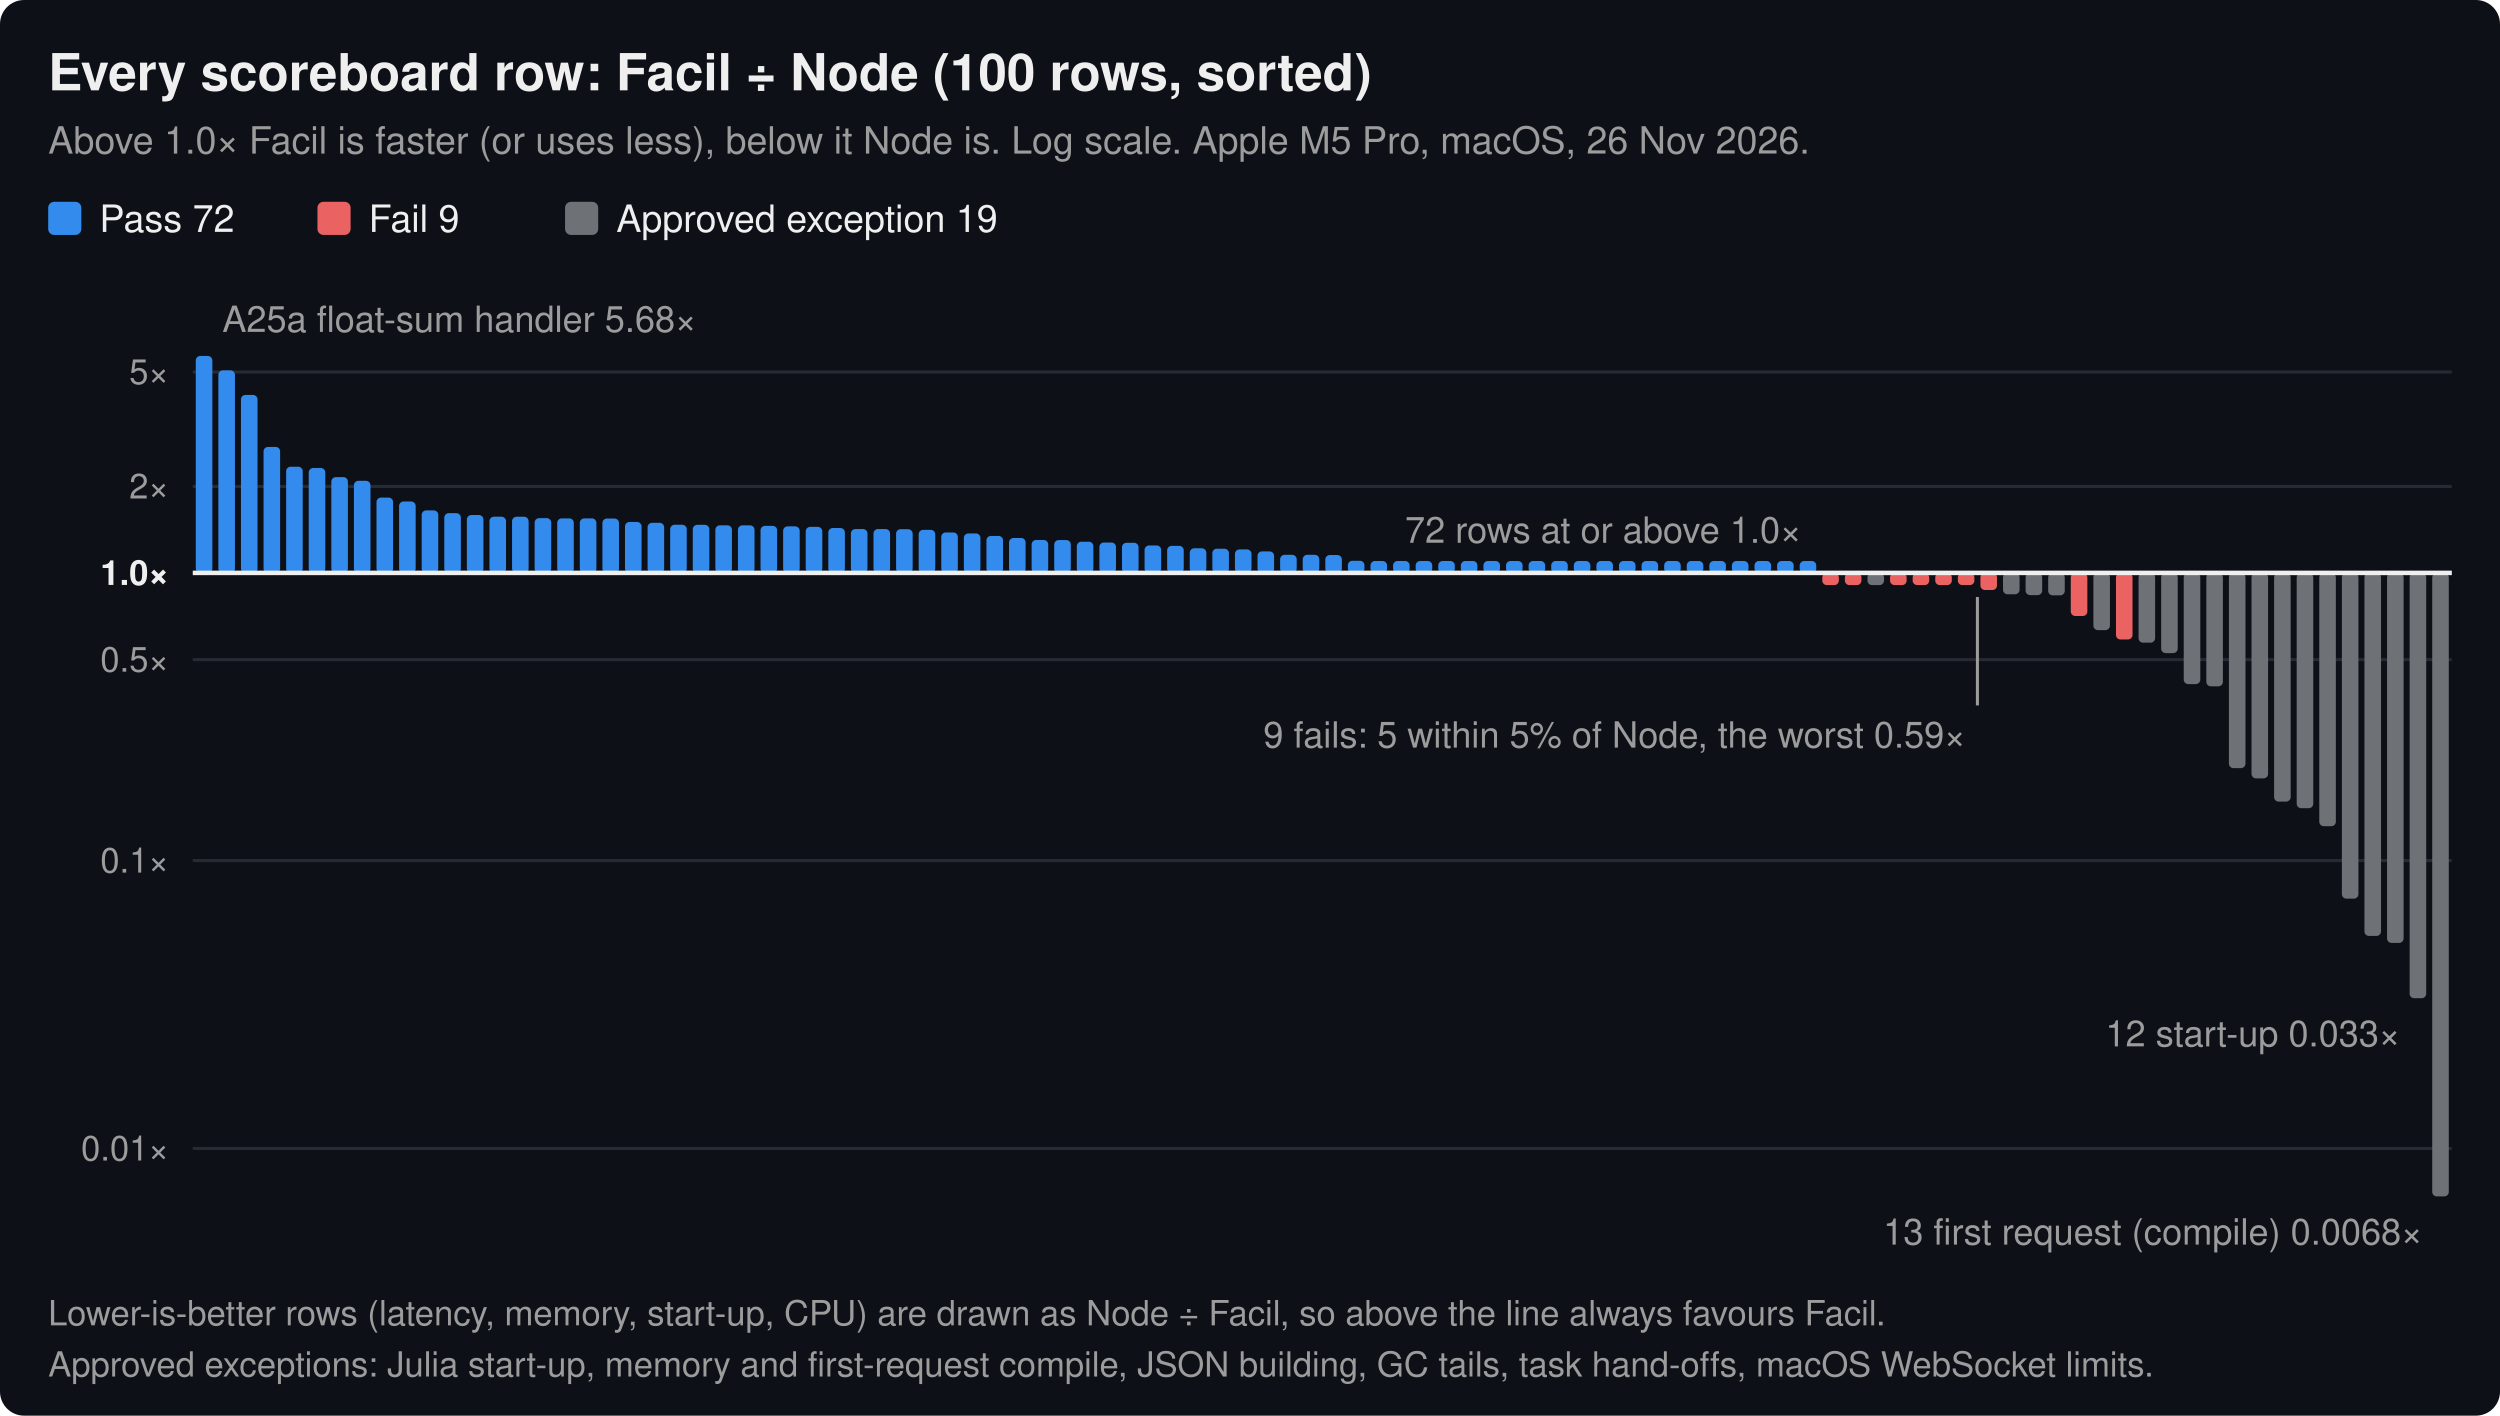
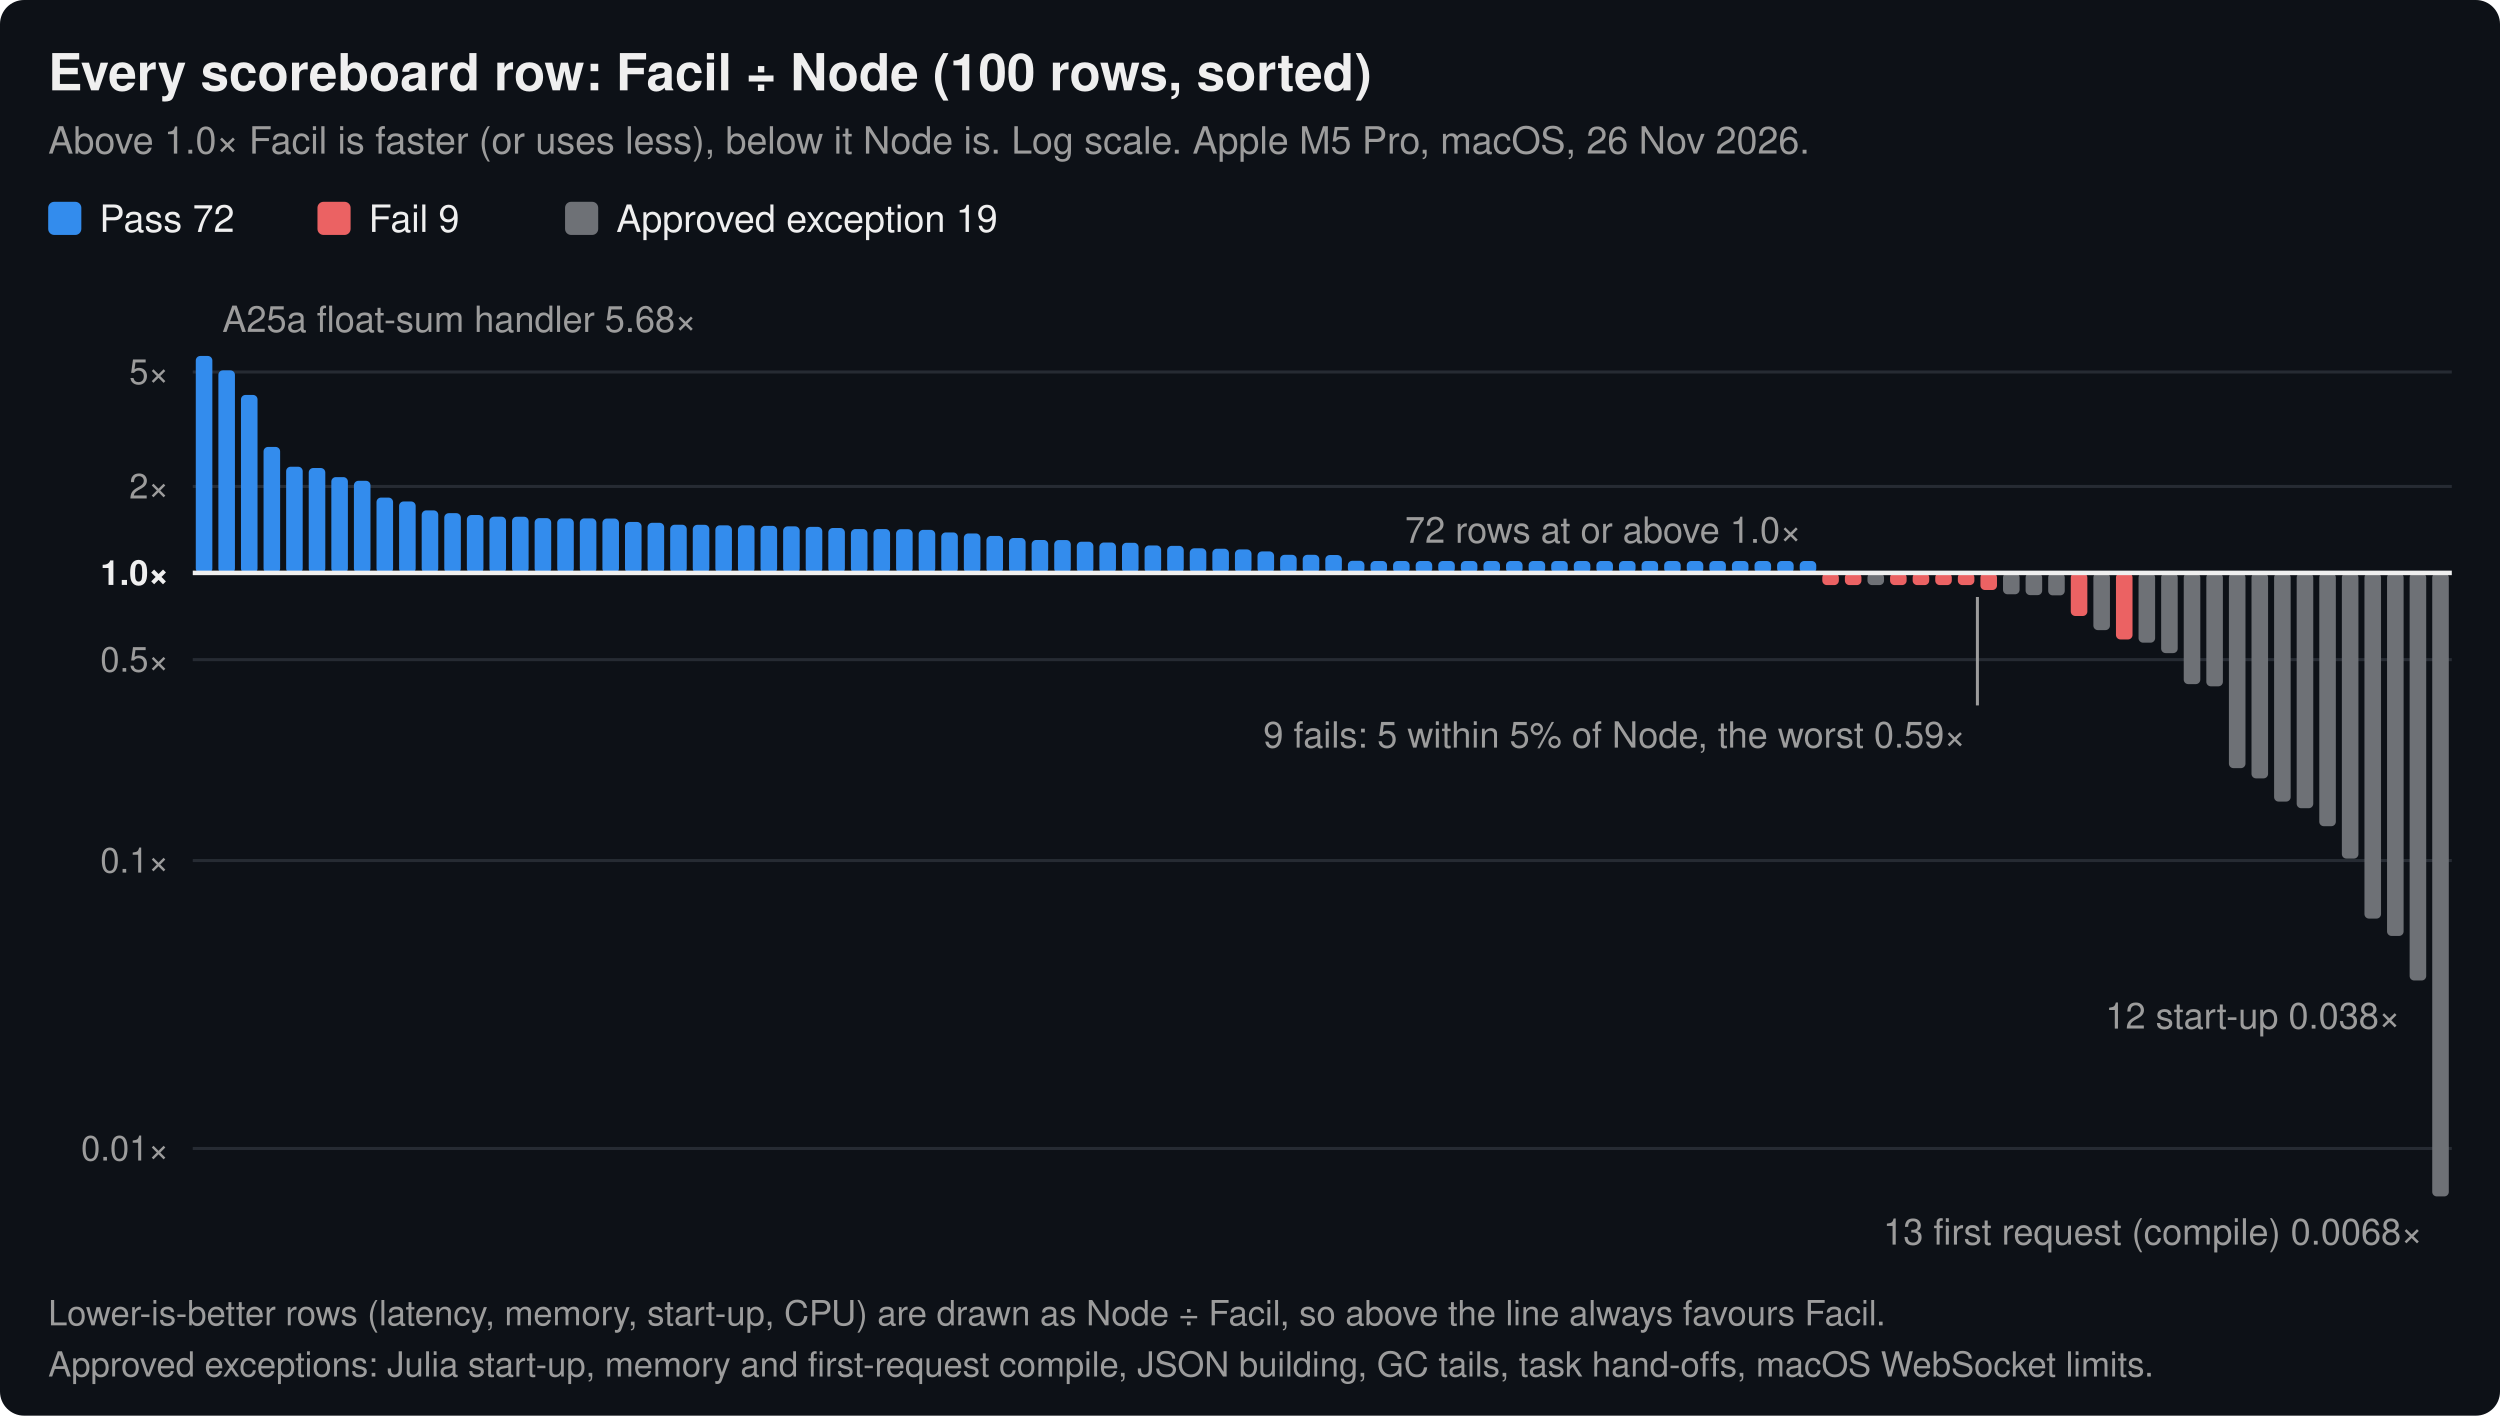
<svg xmlns="http://www.w3.org/2000/svg" width="830" height="470" viewBox="0 0 830 470" role="img" aria-labelledby="t d" font-family="system-ui, -apple-system, Segoe UI, Helvetica, Arial, sans-serif">
  <rect width="830" height="470" rx="8" fill="#0d1117" />
  <text x="16" y="30" font-size="17" font-weight="600" fill="#efefef">Every scoreboard row: Facil ÷ Node (100 rows, sorted)</text>
  <text x="16" y="51" font-size="12.5" fill="#9c9c9c">Above 1.0× Facil is faster (or uses less), below it Node is. Log scale. Apple M5 Pro, macOS, 26 Nov 2026.</text>
  <rect x="16" y="67" width="11" height="11" rx="2" fill="#338ced" />
  <text x="33" y="77" font-size="12.5" fill="#efefef">Pass 72</text>
  <rect x="105.4" y="67" width="11" height="11" rx="2" fill="#eb6263" />
  <text x="122.4" y="77" font-size="12.5" fill="#efefef">Fail 9</text>
  <rect x="187.6" y="67" width="11" height="11" rx="2" fill="#6e7176" />
  <text x="204.6" y="77" font-size="12.5" fill="#efefef">Approved exception 19</text>
  <line x1="64" y1="381.3" x2="814" y2="381.3" stroke="#262b33" stroke-width="1" />
  <text x="56" y="385.3" font-size="11.5" text-anchor="end" fill="#9c9c9c">0.01×</text>
  <line x1="64" y1="285.7" x2="814" y2="285.7" stroke="#262b33" stroke-width="1" />
  <text x="56" y="289.7" font-size="11.5" text-anchor="end" fill="#9c9c9c">0.1×</text>
  <line x1="64" y1="219.0" x2="814" y2="219.0" stroke="#262b33" stroke-width="1" />
  <text x="56" y="223.0" font-size="11.5" text-anchor="end" fill="#9c9c9c">0.5×</text>
  <line x1="64" y1="161.5" x2="814" y2="161.5" stroke="#262b33" stroke-width="1" />
  <text x="56" y="165.5" font-size="11.5" text-anchor="end" fill="#9c9c9c">2×</text>
  <line x1="64" y1="123.5" x2="814" y2="123.5" stroke="#262b33" stroke-width="1" />
  <text x="56" y="127.5" font-size="11.5" text-anchor="end" fill="#9c9c9c">5×</text>
  <g>
    <rect x="65.00" y="118.18" width="5.50" height="72.07" rx="1.5" fill="#338ced" />
  </g>
  <g>
    <rect x="72.50" y="122.96" width="5.50" height="67.29" rx="1.5" fill="#338ced" />
  </g>
  <g>
    <rect x="80.00" y="131.12" width="5.50" height="59.12" rx="1.5" fill="#338ced" />
  </g>
  <g>
    <rect x="87.50" y="148.38" width="5.50" height="41.87" rx="1.5" fill="#338ced" />
  </g>
  <g>
    <rect x="95.00" y="154.95" width="5.50" height="35.30" rx="1.5" fill="#338ced" />
  </g>
  <g>
    <rect x="102.50" y="155.38" width="5.50" height="34.87" rx="1.5" fill="#338ced" />
  </g>
  <g>
    <rect x="110.00" y="158.40" width="5.50" height="31.84" rx="1.5" fill="#338ced" />
  </g>
  <g>
    <rect x="117.50" y="159.63" width="5.50" height="30.61" rx="1.5" fill="#338ced" />
  </g>
  <g>
    <rect x="125.00" y="165.20" width="5.50" height="25.04" rx="1.5" fill="#338ced" />
  </g>
  <g>
    <rect x="132.50" y="166.49" width="5.50" height="23.75" rx="1.5" fill="#338ced" />
  </g>
  <g>
    <rect x="140.00" y="169.45" width="5.50" height="20.80" rx="1.5" fill="#338ced" />
  </g>
  <g>
    <rect x="147.50" y="170.37" width="5.50" height="19.88" rx="1.5" fill="#338ced" />
  </g>
  <g>
    <rect x="155.00" y="170.99" width="5.50" height="19.26" rx="1.5" fill="#338ced" />
  </g>
  <g>
    <rect x="162.50" y="171.54" width="5.50" height="18.71" rx="1.5" fill="#338ced" />
  </g>
  <g>
    <rect x="170.00" y="171.56" width="5.50" height="18.68" rx="1.5" fill="#338ced" />
  </g>
  <g>
    <rect x="177.50" y="172.02" width="5.50" height="18.23" rx="1.5" fill="#338ced" />
  </g>
  <g>
    <rect x="185.00" y="172.10" width="5.50" height="18.15" rx="1.5" fill="#338ced" />
  </g>
  <g>
    <rect x="192.50" y="172.10" width="5.50" height="18.15" rx="1.5" fill="#338ced" />
  </g>
  <g>
    <rect x="200.00" y="172.15" width="5.50" height="18.10" rx="1.5" fill="#338ced" />
  </g>
  <g>
    <rect x="207.50" y="173.29" width="5.50" height="16.96" rx="1.5" fill="#338ced" />
  </g>
  <g>
    <rect x="215.00" y="173.57" width="5.50" height="16.68" rx="1.5" fill="#338ced" />
  </g>
  <g>
    <rect x="222.50" y="174.21" width="5.50" height="16.04" rx="1.5" fill="#338ced" />
  </g>
  <g>
    <rect x="230.00" y="174.24" width="5.50" height="16.01" rx="1.5" fill="#338ced" />
  </g>
  <g>
    <rect x="237.50" y="174.41" width="5.50" height="15.84" rx="1.5" fill="#338ced" />
  </g>
  <g>
    <rect x="245.00" y="174.41" width="5.50" height="15.84" rx="1.5" fill="#338ced" />
  </g>
  <g>
    <rect x="252.50" y="174.58" width="5.50" height="15.67" rx="1.5" fill="#338ced" />
  </g>
  <g>
    <rect x="260.00" y="174.75" width="5.50" height="15.50" rx="1.5" fill="#338ced" />
  </g>
  <g>
    <rect x="267.50" y="174.92" width="5.50" height="15.33" rx="1.5" fill="#338ced" />
  </g>
  <g>
    <rect x="275.00" y="175.30" width="5.50" height="14.95" rx="1.5" fill="#338ced" />
  </g>
  <g>
    <rect x="282.50" y="175.64" width="5.50" height="14.60" rx="1.5" fill="#338ced" />
  </g>
  <g>
    <rect x="290.00" y="175.64" width="5.50" height="14.60" rx="1.5" fill="#338ced" />
  </g>
  <g>
    <rect x="297.50" y="175.70" width="5.50" height="14.54" rx="1.5" fill="#338ced" />
  </g>
  <g>
    <rect x="305.00" y="175.91" width="5.50" height="14.34" rx="1.5" fill="#338ced" />
  </g>
  <g>
    <rect x="312.50" y="176.77" width="5.50" height="13.48" rx="1.5" fill="#338ced" />
  </g>
  <g>
    <rect x="320.00" y="177.10" width="5.50" height="13.15" rx="1.5" fill="#338ced" />
  </g>
  <g>
    <rect x="327.50" y="177.92" width="5.50" height="12.32" rx="1.5" fill="#338ced" />
  </g>
  <g>
    <rect x="335.00" y="178.61" width="5.50" height="11.64" rx="1.5" fill="#338ced" />
  </g>
  <g>
    <rect x="342.50" y="179.27" width="5.50" height="10.98" rx="1.5" fill="#338ced" />
  </g>
  <g>
    <rect x="350.00" y="179.30" width="5.50" height="10.95" rx="1.5" fill="#338ced" />
  </g>
  <g>
    <rect x="357.50" y="179.85" width="5.50" height="10.40" rx="1.5" fill="#338ced" />
  </g>
  <g>
    <rect x="365.00" y="180.11" width="5.50" height="10.14" rx="1.5" fill="#338ced" />
  </g>
  <g>
    <rect x="372.50" y="180.20" width="5.50" height="10.04" rx="1.5" fill="#338ced" />
  </g>
  <g>
    <rect x="380.00" y="181.09" width="5.50" height="9.16" rx="1.5" fill="#338ced" />
  </g>
  <g>
    <rect x="387.50" y="181.22" width="5.50" height="9.02" rx="1.5" fill="#338ced" />
  </g>
  <g>
    <rect x="395.00" y="182.03" width="5.50" height="8.21" rx="1.5" fill="#338ced" />
  </g>
  <g>
    <rect x="402.50" y="182.17" width="5.50" height="8.08" rx="1.5" fill="#338ced" />
  </g>
  <g>
    <rect x="410.00" y="182.41" width="5.50" height="7.84" rx="1.5" fill="#338ced" />
  </g>
  <g>
    <rect x="417.50" y="183.07" width="5.50" height="7.18" rx="1.5" fill="#338ced" />
  </g>
  <g>
    <rect x="425.00" y="184.20" width="5.50" height="6.05" rx="1.5" fill="#338ced" />
  </g>
  <g>
    <rect x="432.50" y="184.20" width="5.50" height="6.05" rx="1.5" fill="#338ced" />
  </g>
  <g>
    <rect x="440.00" y="184.27" width="5.50" height="5.98" rx="1.5" fill="#338ced" />
  </g>
  <g>
    <rect x="447.50" y="186.18" width="5.50" height="4.07" rx="1.5" fill="#338ced" />
  </g>
  <g>
    <rect x="455.00" y="186.25" width="5.50" height="4.00" rx="1.5" fill="#338ced" />
  </g>
  <g>
    <rect x="462.50" y="186.25" width="5.50" height="4.00" rx="1.5" fill="#338ced" />
  </g>
  <g>
    <rect x="470.00" y="186.25" width="5.50" height="4.00" rx="1.5" fill="#338ced" />
  </g>
  <g>
    <rect x="477.50" y="186.25" width="5.50" height="4.00" rx="1.5" fill="#338ced" />
  </g>
  <g>
    <rect x="485.00" y="186.25" width="5.50" height="4.00" rx="1.5" fill="#338ced" />
  </g>
  <g>
    <rect x="492.50" y="186.25" width="5.50" height="4.00" rx="1.5" fill="#338ced" />
  </g>
  <g>
    <rect x="500.00" y="186.25" width="5.50" height="4.00" rx="1.5" fill="#338ced" />
  </g>
  <g>
    <rect x="507.50" y="186.25" width="5.50" height="4.00" rx="1.5" fill="#338ced" />
  </g>
  <g>
    <rect x="515.00" y="186.25" width="5.50" height="4.00" rx="1.5" fill="#338ced" />
  </g>
  <g>
    <rect x="522.50" y="186.25" width="5.50" height="4.00" rx="1.5" fill="#338ced" />
  </g>
  <g>
    <rect x="530.00" y="186.25" width="5.50" height="4.00" rx="1.5" fill="#338ced" />
  </g>
  <g>
    <rect x="537.50" y="186.25" width="5.50" height="4.00" rx="1.5" fill="#338ced" />
  </g>
  <g>
    <rect x="545.00" y="186.25" width="5.50" height="4.00" rx="1.5" fill="#338ced" />
  </g>
  <g>
    <rect x="552.50" y="186.25" width="5.50" height="4.00" rx="1.5" fill="#338ced" />
  </g>
  <g>
    <rect x="560.00" y="186.25" width="5.50" height="4.00" rx="1.5" fill="#338ced" />
  </g>
  <g>
    <rect x="567.50" y="186.25" width="5.50" height="4.00" rx="1.5" fill="#338ced" />
  </g>
  <g>
    <rect x="575.00" y="186.25" width="5.50" height="4.00" rx="1.5" fill="#338ced" />
  </g>
  <g>
    <rect x="582.50" y="186.25" width="5.50" height="4.00" rx="1.5" fill="#338ced" />
  </g>
  <g>
    <rect x="590.00" y="186.25" width="5.50" height="4.00" rx="1.5" fill="#338ced" />
  </g>
  <g>
    <rect x="597.50" y="186.25" width="5.50" height="4.00" rx="1.5" fill="#338ced" />
  </g>
  <g>
    <rect x="605.00" y="190.25" width="5.50" height="4.00" rx="1.5" fill="#eb6263" />
  </g>
  <g>
    <rect x="612.50" y="190.25" width="5.50" height="4.00" rx="1.5" fill="#eb6263" />
  </g>
  <g>
    <rect x="620.00" y="190.25" width="5.50" height="4.00" rx="1.5" fill="#6e7176" />
  </g>
  <g>
    <rect x="627.50" y="190.25" width="5.50" height="4.00" rx="1.5" fill="#eb6263" />
  </g>
  <g>
    <rect x="635.00" y="190.25" width="5.50" height="4.00" rx="1.5" fill="#eb6263" />
  </g>
  <g>
    <rect x="642.50" y="190.25" width="5.50" height="4.00" rx="1.5" fill="#eb6263" />
  </g>
  <g>
    <rect x="650.00" y="190.25" width="5.50" height="4.00" rx="1.5" fill="#eb6263" />
  </g>
  <g>
    <rect x="657.50" y="190.25" width="5.50" height="5.63" rx="1.5" fill="#eb6263" />
  </g>
  <g>
    <rect x="665.00" y="190.25" width="5.50" height="7.05" rx="1.5" fill="#6e7176" />
  </g>
  <g>
    <rect x="672.50" y="190.25" width="5.50" height="7.33" rx="1.5" fill="#6e7176" />
  </g>
  <g>
    <rect x="680.00" y="190.25" width="5.50" height="7.41" rx="1.5" fill="#6e7176" />
  </g>
  <g>
    <rect x="687.50" y="190.25" width="5.50" height="14.26" rx="1.5" fill="#eb6263" />
  </g>
  <g>
    <rect x="695.00" y="190.25" width="5.50" height="18.95" rx="1.5" fill="#6e7176" />
  </g>
  <g>
    <rect x="702.50" y="190.25" width="5.50" height="22.05" rx="1.5" fill="#eb6263" />
  </g>
  <g>
    <rect x="710.00" y="190.25" width="5.50" height="23.12" rx="1.5" fill="#6e7176" />
  </g>
  <g>
    <rect x="717.50" y="190.25" width="5.50" height="26.58" rx="1.5" fill="#6e7176" />
  </g>
  <g>
    <rect x="725.00" y="190.25" width="5.50" height="36.88" rx="1.5" fill="#6e7176" />
  </g>
  <g>
    <rect x="732.50" y="190.25" width="5.50" height="37.61" rx="1.5" fill="#6e7176" />
  </g>
  <g>
    <rect x="740.00" y="190.25" width="5.50" height="64.77" rx="1.5" fill="#6e7176" />
  </g>
  <g>
    <rect x="747.50" y="190.25" width="5.50" height="68.17" rx="1.5" fill="#6e7176" />
  </g>
  <g>
    <rect x="755.00" y="190.25" width="5.50" height="75.88" rx="1.5" fill="#6e7176" />
  </g>
  <g>
    <rect x="762.50" y="190.25" width="5.50" height="78.08" rx="1.5" fill="#6e7176" />
  </g>
  <g>
    <rect x="770.00" y="190.25" width="5.50" height="84.05" rx="1.5" fill="#6e7176" />
  </g>
  <g>
-     <rect x="777.50" y="190.25" width="5.50" height="108.10" rx="1.5" fill="#6e7176" />
-   </g>
-   <g>
-     <rect x="785.00" y="190.25" width="5.50" height="120.48" rx="1.5" fill="#6e7176" />
-   </g>
-   <g>
-     <rect x="792.50" y="190.25" width="5.50" height="122.81" rx="1.5" fill="#6e7176" />
-   </g>
-   <g>
-     <rect x="800.00" y="190.25" width="5.50" height="141.16" rx="1.5" fill="#6e7176" />
+     <rect x="777.50" y="190.25" width="5.50" height="94.80" rx="1.5" fill="#6e7176" />
+   </g>
+   <g>
+     <rect x="785.00" y="190.25" width="5.50" height="114.72" rx="1.5" fill="#6e7176" />
+   </g>
+   <g>
+     <rect x="792.50" y="190.25" width="5.50" height="120.48" rx="1.5" fill="#6e7176" />
+   </g>
+   <g>
+     <rect x="800.00" y="190.25" width="5.50" height="135.27" rx="1.5" fill="#6e7176" />
  </g>
  <g>
    <rect x="807.50" y="190.25" width="5.50" height="206.96" rx="1.5" fill="#6e7176" />
  </g>
  <line x1="64" y1="190.2" x2="814" y2="190.2" stroke="#efefef" stroke-width="1.5" />
  <text x="56" y="194.2" font-size="11.5" font-weight="600" text-anchor="end" fill="#efefef">1.0×</text>
  <text x="73.8" y="110.2" font-size="12" text-anchor="start" fill="#9c9c9c">A25a float-sum handler 5.68×</text>
  <text x="804.2" y="413.2" font-size="12" text-anchor="end" fill="#9c9c9c">13 first request (compile) 0.0068×</text>
-   <text x="796.8" y="347.4" font-size="12" text-anchor="end" fill="#9c9c9c">12 start-up 0.033×</text>
+   <text x="796.8" y="341.5" font-size="12" text-anchor="end" fill="#9c9c9c">12 start-up 0.038×</text>
  <text x="598.0" y="180.2" font-size="12" text-anchor="end" fill="#9c9c9c">72 rows at or above 1.0×</text>
  <line x1="656.5" y1="198.2" x2="656.5" y2="234.2" stroke="#9c9c9c" stroke-width="1" />
  <text x="652.5" y="248.2" font-size="12" text-anchor="end" fill="#9c9c9c">9 fails: 5 within 5% of Node, the worst 0.59×</text>
  <text x="16" y="440" font-size="11.5" fill="#9c9c9c">Lower-is-better rows (latency, memory, start-up, CPU) are drawn as Node ÷ Facil, so above the line always favours Facil.</text>
  <text x="16" y="457" font-size="11.5" fill="#9c9c9c">Approved exceptions: Julia start-up, memory and first-request compile, JSON building, GC tails, task hand-offs, macOS WebSocket limits.</text>
</svg>
